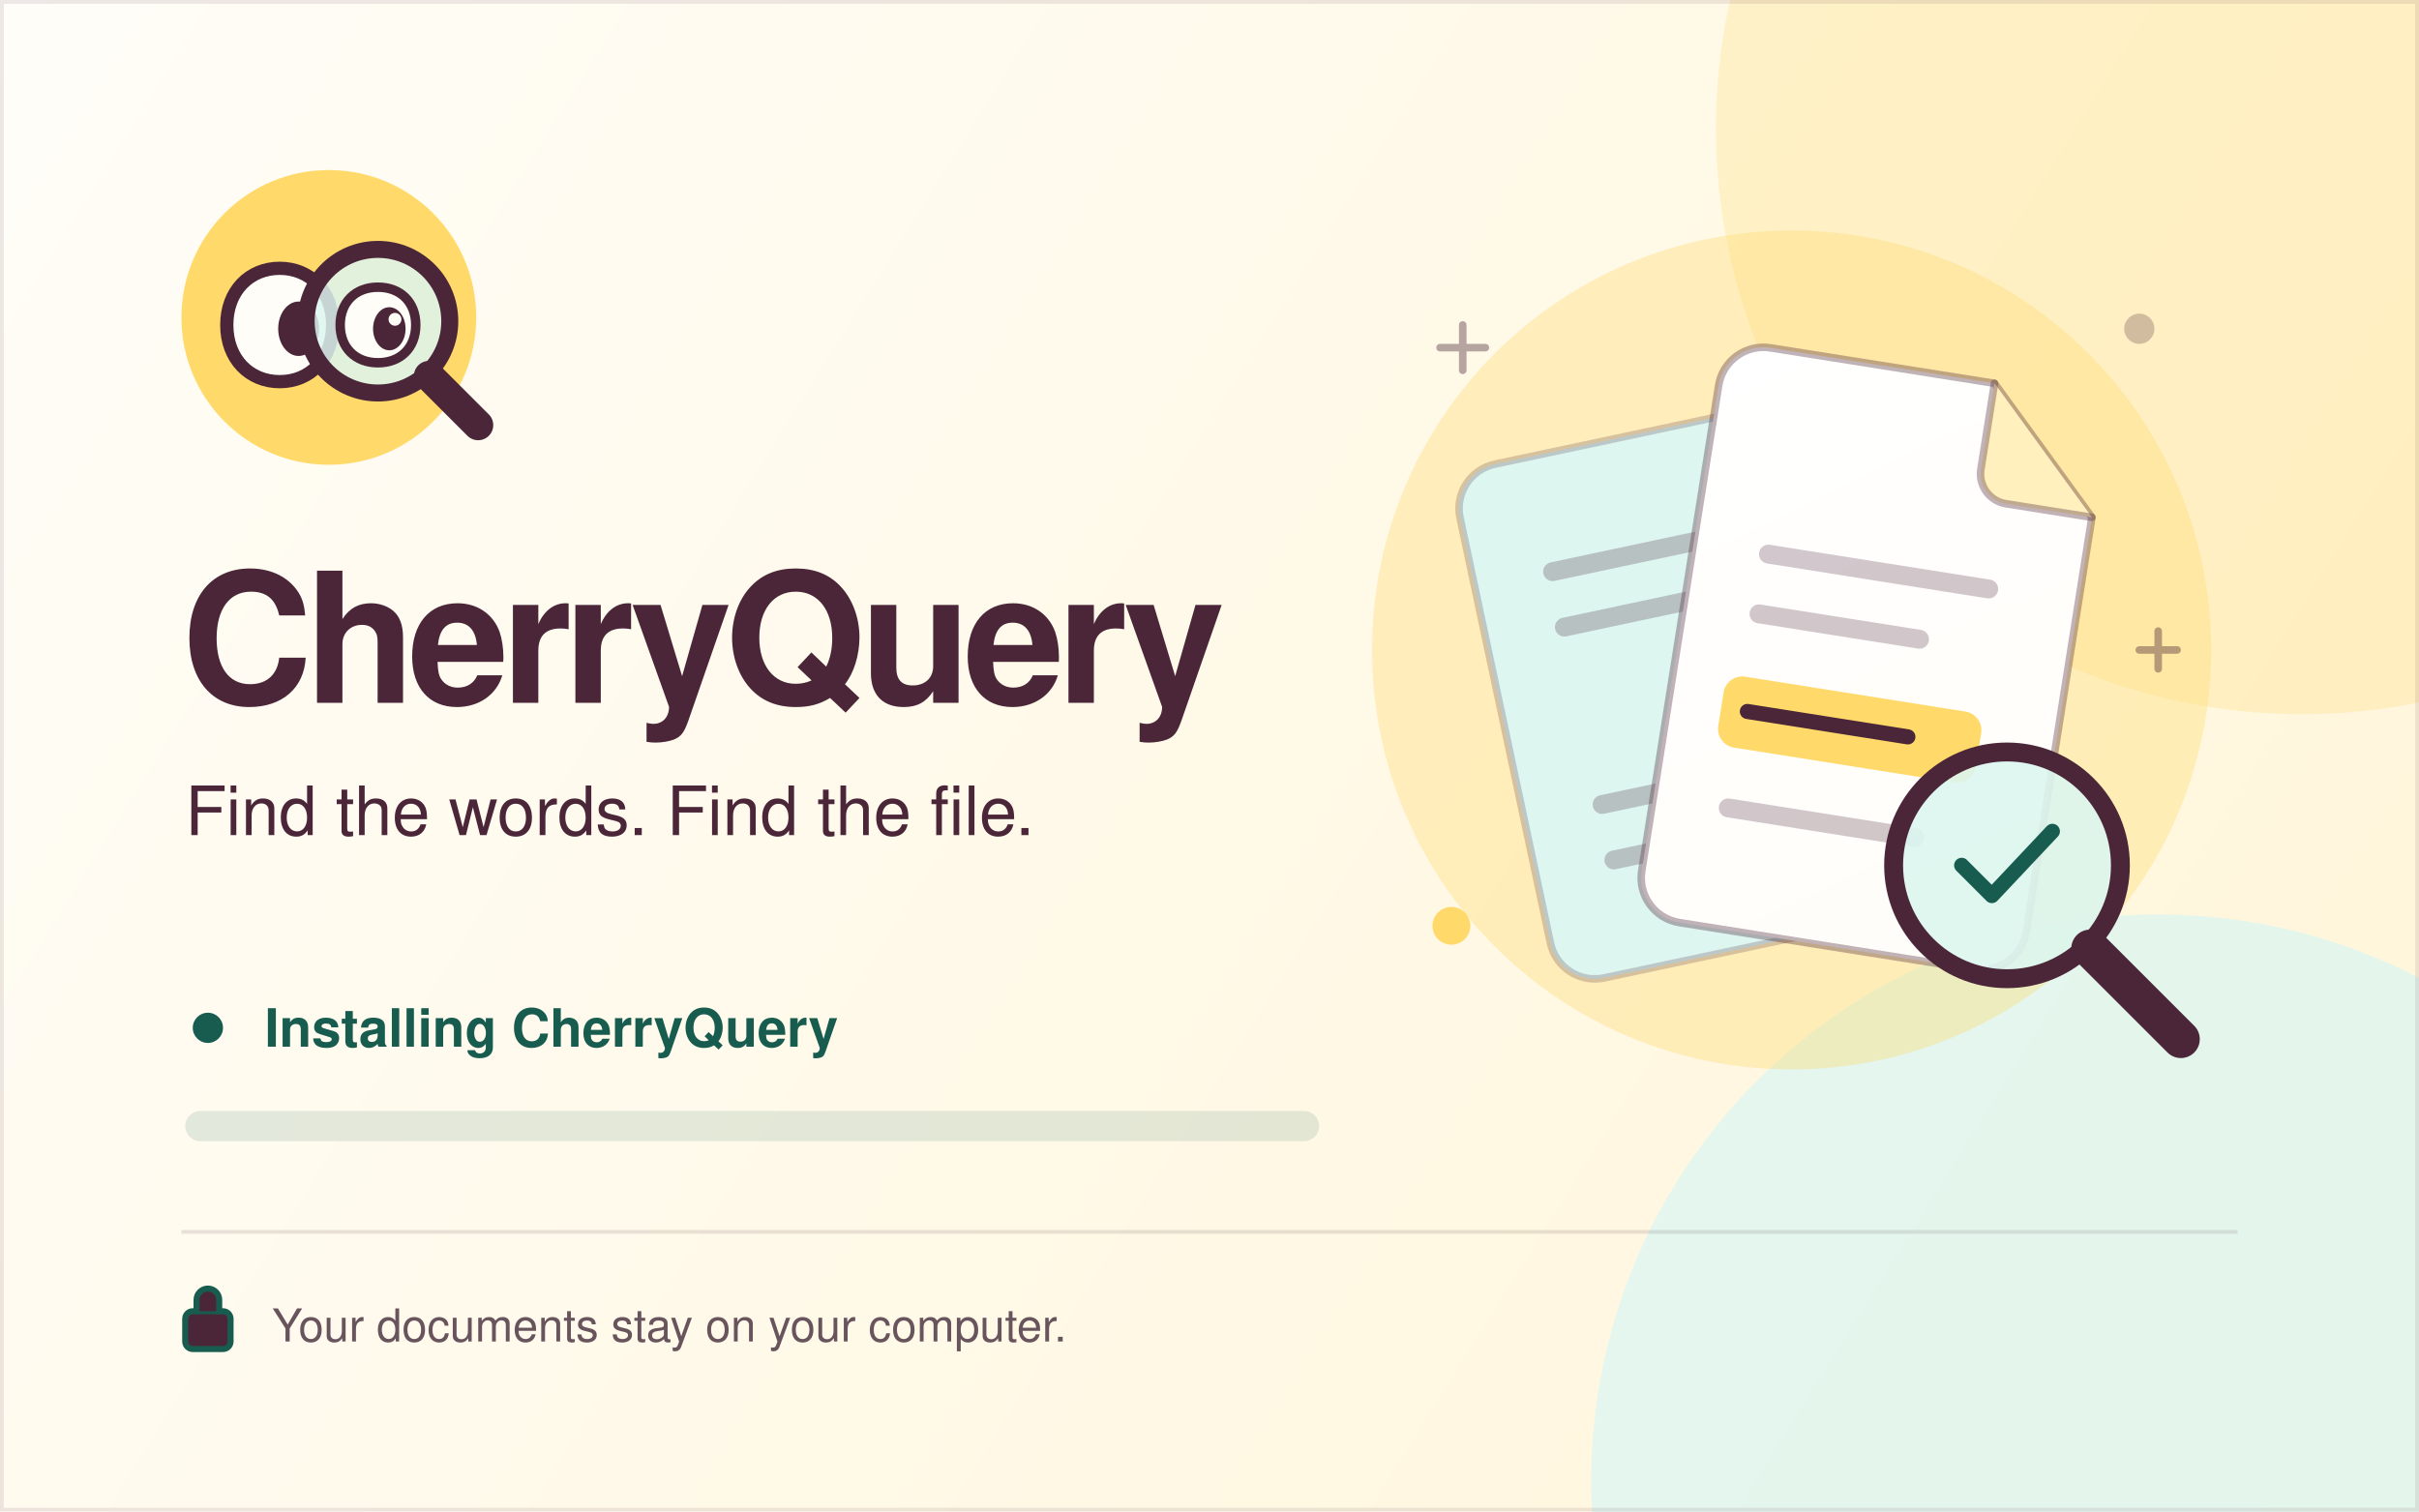
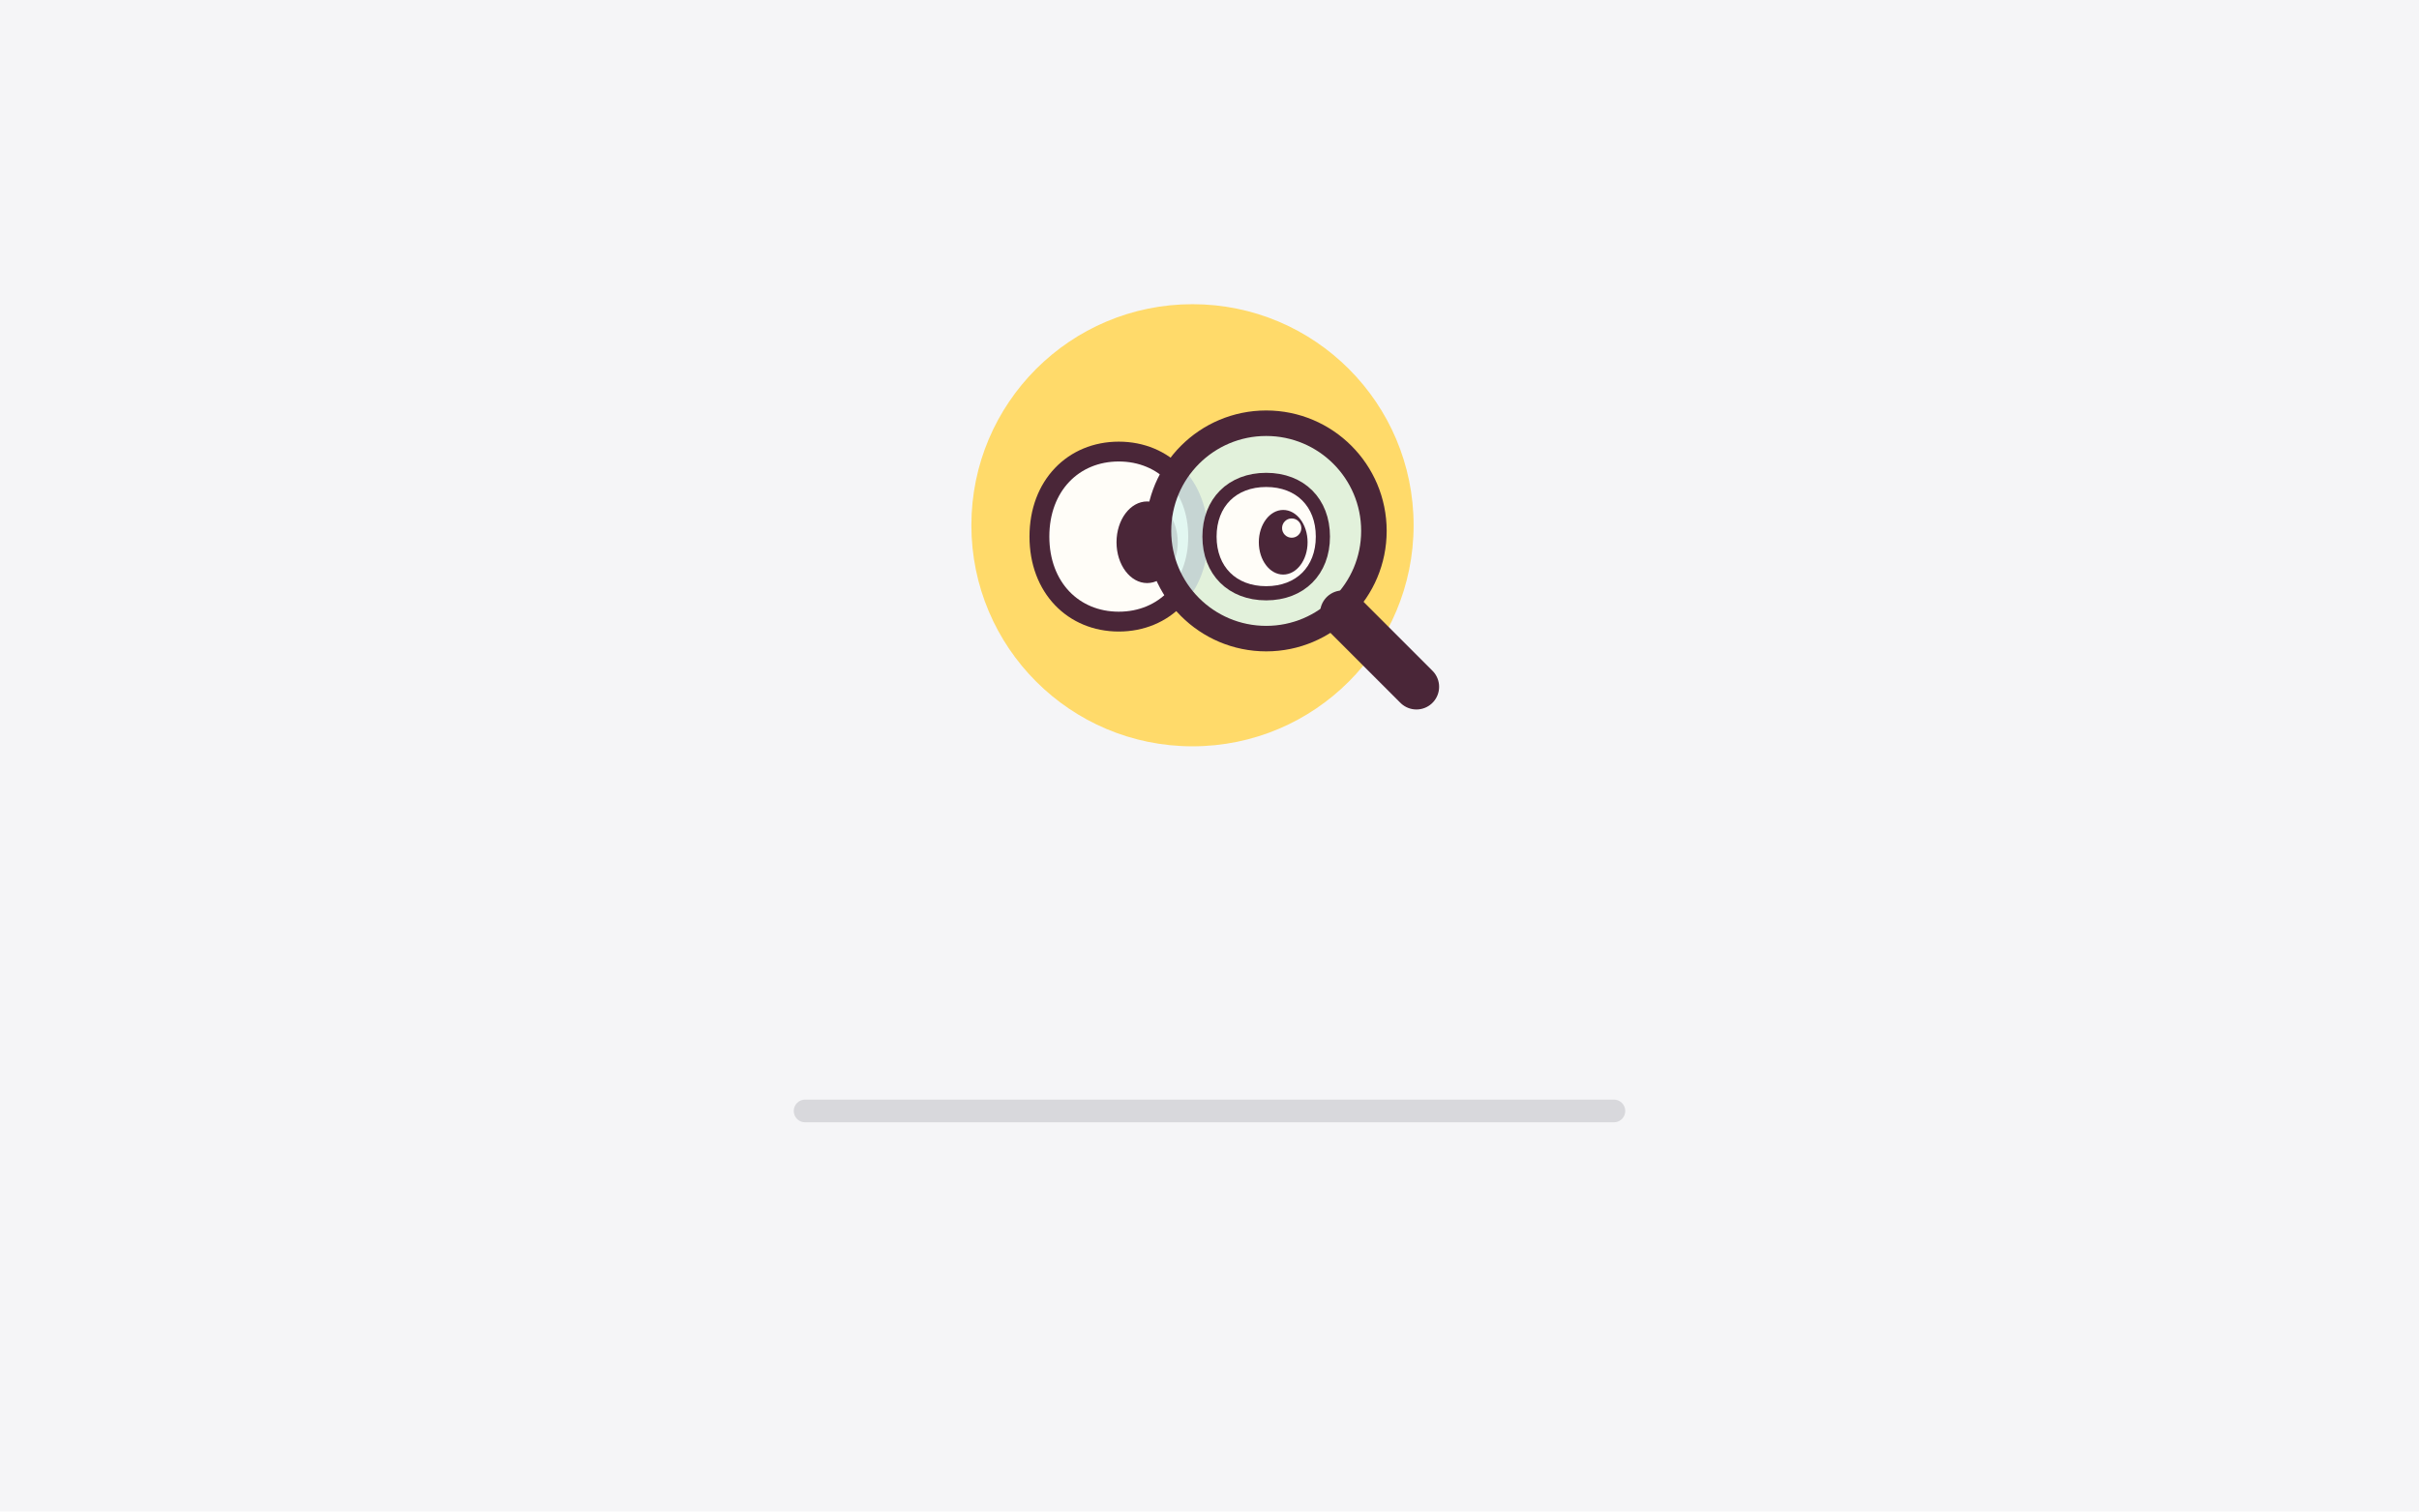
<svg xmlns="http://www.w3.org/2000/svg" width="640" height="400" viewBox="0 0 640 400" fill="none" role="img" aria-labelledby="title description">
  <defs>
-     <linearGradient id="background" x1="0" y1="0" x2="640" y2="400" gradientUnits="userSpaceOnUse">
-       <stop stop-color="#FFFDF8" />
-       <stop offset="1" stop-color="#FFF5D8" />
-     </linearGradient>
-     <linearGradient id="paper" x1="443" y1="100" x2="550" y2="254" gradientUnits="userSpaceOnUse">
-       <stop stop-color="#FFFFFF" />
-       <stop offset="1" stop-color="#FFFDF8" />
-     </linearGradient>
    <clipPath id="progress-clip">
-       <rect x="49" y="294" width="300" height="8" rx="4" />
+       <rect x="210" y="291" width="220" height="6" rx="3" />
    </clipPath>
  </defs>
-   <path fill="url(#background)" d="M0 0h640v400H0z" />
-   <circle cx="609" cy="34" r="155" fill="#FFDA6A" fill-opacity=".25" />
-   <circle cx="571" cy="392" r="150" fill="#DDF6F0" fill-opacity=".8" />
-   <circle cx="474" cy="172" r="111" fill="#FFDA6A" fill-opacity=".35" />
-   <rect x=".5" y=".5" width="639" height="399" stroke="#4A2638" stroke-opacity=".1" />
-   <g transform="translate(42 40)" fill="none">
+   <rect width="640" height="400" fill="#F5F5F7" />
+   <g transform="translate(248 73) scale(1.5)">
    <circle cx="45" cy="44" r="39" fill="#FFDA6A" />
    <path d="M18 46c0-9 6-15 14-15s14 6 14 15-6 15-14 15-14-6-14-15Z" fill="#FFFDF8" stroke="#4A2638" stroke-width="3.5" />
    <ellipse cx="37" cy="47" rx="5.4" ry="7.2" fill="#4A2638" />
    <circle cx="39" cy="44" r="2" fill="#FFFDF8" />
    <circle cx="58" cy="45" r="19" fill="#DDF6F0" fill-opacity=".84" stroke="#4A2638" stroke-width="4.5" />
    <path d="M48 46c0-6 4-10 10-10s10 4 10 10-4 10-10 10-10-4-10-10Z" fill="#FFFDF8" stroke="#4A2638" stroke-width="2.5" />
    <ellipse cx="61" cy="47" rx="4.3" ry="5.7" fill="#4A2638" />
    <circle cx="62.5" cy="44.5" r="1.7" fill="#FFFDF8" />
    <path d="m71.5 59.5 13 13" stroke="#4A2638" stroke-width="8" stroke-linecap="round" />
  </g>
-   <g stroke="#4A2638" stroke-linecap="round" stroke-linejoin="round">
-     <g transform="rotate(-12 449 182)">
-       <rect x="397" y="113" width="104" height="139" rx="12" fill="#DDF6F0" stroke-opacity=".22" stroke-width="2" />
-       <path d="M418 144h52m-52 15h39m-39 48h52m-52 15h32" stroke-opacity=".25" stroke-width="5" />
-     </g>
-     <g transform="rotate(9 500 174)">
-       <path d="M456 98h60l31 31v111a12 12 0 0 1-12 12h-79a12 12 0 0 1-12-12V110a12 12 0 0 1 12-12Z" fill="url(#paper)" stroke-opacity=".35" stroke-width="2" />
-       <path d="M516 98v23a8 8 0 0 0 8 8h23" fill="#FFF0BD" stroke-opacity=".35" stroke-width="2" />
-       <path d="M464 152h59m-59 16h43" stroke-opacity=".25" stroke-width="5" />
-       <rect x="458" y="185" width="69" height="19" rx="5" fill="#FFDA6A" stroke="none" />
-       <path d="M465 194h43" stroke-width="4" />
-       <path d="M464 220h50" stroke-opacity=".25" stroke-width="5" />
-     </g>
-     <circle cx="531" cy="229" r="30" fill="#DDF6F0" fill-opacity=".9" stroke-width="5" />
-     <path d="m553 251 24 24" stroke-width="10" />
-     <path d="m519 229 8 8 16-17" stroke="#185C50" stroke-width="4" />
-     <path d="M387 86v12m-6-6h12M571 167v10m-5-5h10" stroke-opacity=".4" stroke-width="2" />
-   </g>
-   <circle cx="566" cy="87" r="4" fill="#4A2638" fill-opacity=".25" />
-   <circle cx="384" cy="245" r="5" fill="#FFDA6A" />
-   <g font-family="Segoe UI, Helvetica, Arial, sans-serif" fill="#4A2638">
-     <text x="48" y="186" font-size="48" font-weight="700" letter-spacing="-2">CherryQuery</text>
-     <text x="49" y="221" font-size="18">Find the words. Find the file.</text>
-     <circle cx="55" cy="272" r="4" fill="#185C50" />
-     <text x="70" y="277" font-size="14" font-weight="600" fill="#185C50">Installing CherryQuery</text>
-     <rect x="49" y="294" width="300" height="8" rx="4" fill="#185C50" fill-opacity=".12" />
-     <g clip-path="url(#progress-clip)">
-       <rect x="-110" y="294" width="110" height="8" rx="4" fill="#185C50">
-         <animate attributeName="x" from="-110" to="349" dur="1.6s" repeatCount="indefinite" />
-       </rect>
-     </g>
-     <path d="M48 326h544" stroke="#4A2638" stroke-opacity=".12" />
-     <g stroke="#185C50" stroke-width="1.6" stroke-linecap="round" stroke-linejoin="round">
-       <rect x="49" y="347" width="12" height="10" rx="2" />
-       <path d="M52 347v-3a3 3 0 0 1 6 0v3" />
-     </g>
-     <text x="72" y="355" font-size="12" fill="#68545C">Your documents stay on your computer.</text>
+   <rect x="210" y="291" width="220" height="6" rx="3" fill="#D8D8DC" />
+   <g clip-path="url(#progress-clip)">
+     <rect x="130" y="291" width="80" height="6" rx="3" fill="#6E6E73">
+       <animate attributeName="x" from="130" to="430" dur="1.6s" repeatCount="indefinite" />
+     </rect>
  </g>
</svg>
